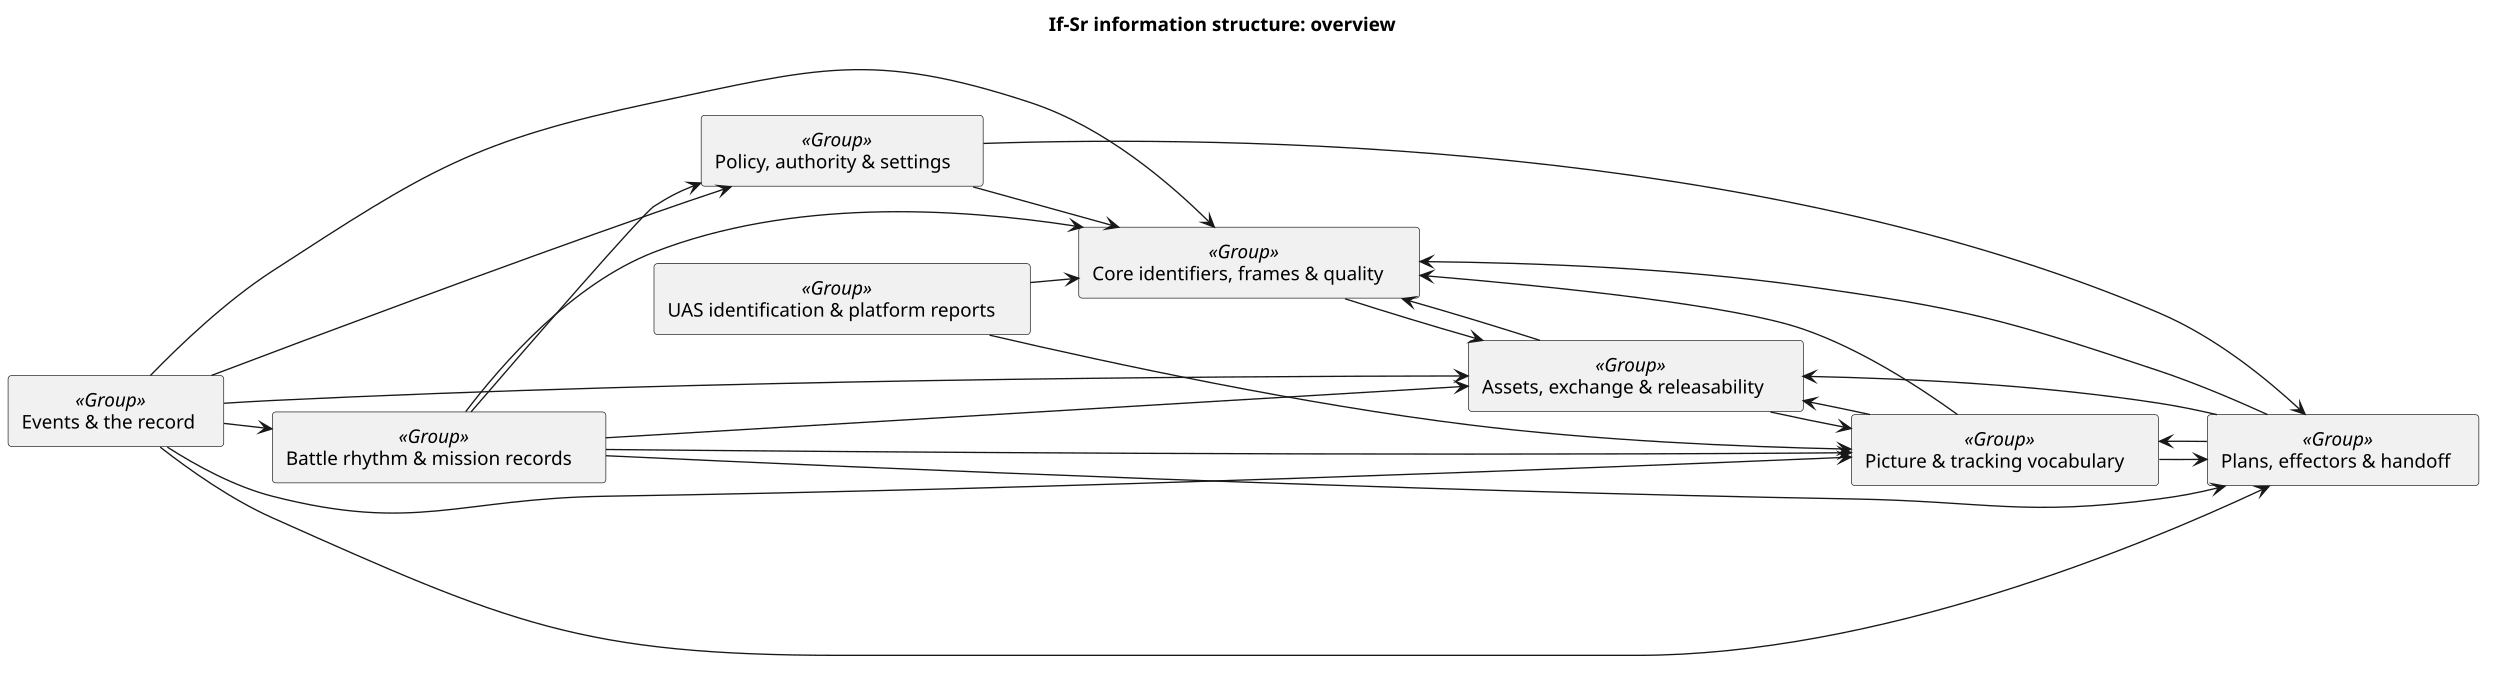
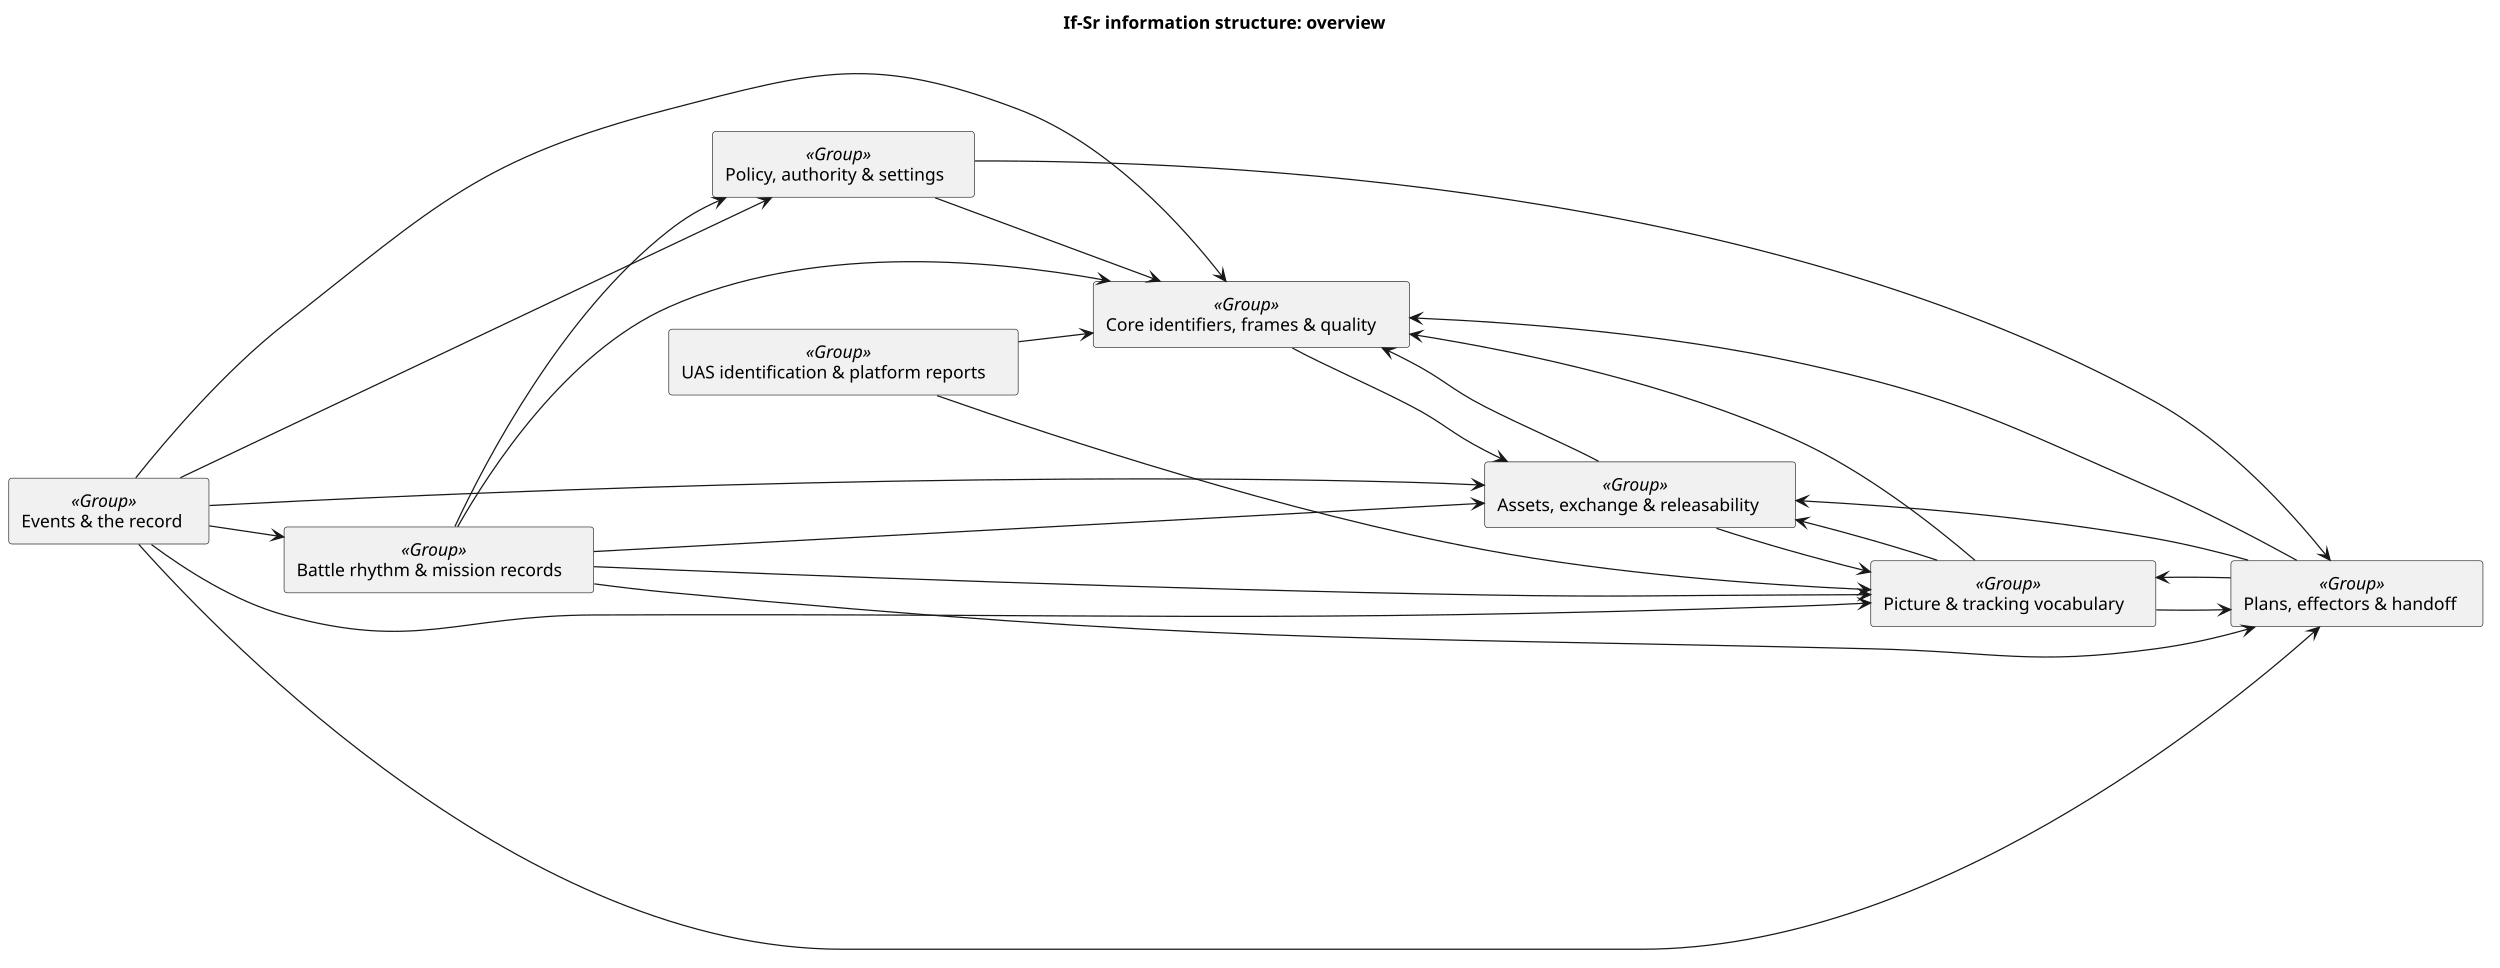
- <svg xmlns="http://www.w3.org/2000/svg" xmlns:xlink="http://www.w3.org/1999/xlink" version="1.1" data-diagram-type="DESCRIPTION" style="width:1854px;height:502px;background:#FFFFFF;" width="1854px" height="502px" viewBox="0 0 1854 502" zoomAndPan="magnify" preserveAspectRatio="none" contentStyleType="text/css">
+ <svg xmlns="http://www.w3.org/2000/svg" xmlns:xlink="http://www.w3.org/1999/xlink" version="1.1" data-diagram-type="DESCRIPTION" style="width:1997px;height:773px;background:#FFFFFF;" width="1997px" height="773px" viewBox="0 0 1997 773" zoomAndPan="magnify" preserveAspectRatio="none" contentStyleType="text/css">
  <defs />
  <g font-family="sans-serif" lengthAdjust="spacing">
    <g class="title" data-source-line="1">
-       <text x="777.72" y="22.995" fill="#000" font-size="14" textLength="291.56" font-weight="700">If-Sr information structure: overview</text>
+       <text x="849.408" y="22.995" fill="#000" font-size="14" textLength="291.56" font-weight="700">If-Sr information structure: overview</text>
    </g>
-     <g class="entity" data-qualified-name="core_identifiers_frames_quality" id="ent0001" data-source-line="5">
+     <g class="entity" data-qualified-name="core_identifiers_frames_quality" id="ent0001" data-source-line="4">
      <a target="_top" href="If-Sr-core-identifiers-frames-quality.svg" xlink:href="If-Sr-core-identifiers-frames-quality.svg" xlink:type="simple" xlink:actuate="onRequest" xlink:show="new" title="If-Sr-core-identifiers-frames-quality.svg" xlink:title="If-Sr-core-identifiers-frames-quality.svg">
-         <rect x="800" y="168.51" width="252.702" height="52.594" fill="#F1F1F1" style="stroke:#181818;stroke-width:0.5;" rx="2.5" ry="2.5" />
-         <text x="896.246" y="191.505" fill="#000" font-size="14" textLength="60.211" font-style="italic">«Group»</text>
-         <text x="810" y="207.802" fill="#000" font-size="14" textLength="232.702">Core identifiers, frames &amp; quality</text>
+         <rect x="873.3" y="224.947" width="252.702" height="52.594" fill="#F1F1F1" style="stroke:#181818;stroke-width:0.5;" rx="2.5" ry="2.5" />
+         <text x="969.546" y="247.942" fill="#000" font-size="14" textLength="60.211" font-style="italic">«Group»</text>
+         <text x="883.3" y="264.239" fill="#000" font-size="14" textLength="232.702">Core identifiers, frames &amp; quality</text>
      </a>
    </g>
-     <g class="entity" data-qualified-name="picture_tracking_vocabulary" id="ent0002" data-source-line="6">
+     <g class="entity" data-qualified-name="picture_tracking_vocabulary" id="ent0002" data-source-line="5">
      <a target="_top" href="If-Sr-picture-tracking-vocabulary.svg" xlink:href="If-Sr-picture-tracking-vocabulary.svg" xlink:type="simple" xlink:actuate="onRequest" xlink:show="new" title="If-Sr-picture-tracking-vocabulary.svg" xlink:title="If-Sr-picture-tracking-vocabulary.svg">
-         <rect x="1373" y="307.51" width="227.703" height="52.594" fill="#F1F1F1" style="stroke:#181818;stroke-width:0.5;" rx="2.5" ry="2.5" />
-         <text x="1456.746" y="330.505" fill="#000" font-size="14" textLength="60.211" font-style="italic">«Group»</text>
-         <text x="1383" y="346.802" fill="#000" font-size="14" textLength="207.703">Picture &amp; tracking vocabulary</text>
+         <rect x="1494.36" y="447.947" width="227.703" height="52.594" fill="#F1F1F1" style="stroke:#181818;stroke-width:0.5;" rx="2.5" ry="2.5" />
+         <text x="1578.106" y="470.942" fill="#000" font-size="14" textLength="60.211" font-style="italic">«Group»</text>
+         <text x="1504.36" y="487.239" fill="#000" font-size="14" textLength="207.703">Picture &amp; tracking vocabulary</text>
      </a>
    </g>
-     <g class="entity" data-qualified-name="events_the_record" id="ent0003" data-source-line="7">
+     <g class="entity" data-qualified-name="events_the_record" id="ent0003" data-source-line="6">
      <a target="_top" href="If-Sr-events-the-record.svg" xlink:href="If-Sr-events-the-record.svg" xlink:type="simple" xlink:actuate="onRequest" xlink:show="new" title="If-Sr-events-the-record.svg" xlink:title="If-Sr-events-the-record.svg">
-         <rect x="6" y="278.51" width="159.918" height="52.594" fill="#F1F1F1" style="stroke:#181818;stroke-width:0.5;" rx="2.5" ry="2.5" />
-         <text x="55.854" y="301.505" fill="#000" font-size="14" textLength="60.211" font-style="italic">«Group»</text>
-         <text x="16" y="317.802" fill="#000" font-size="14" textLength="139.918">Events &amp; the record</text>
+         <rect x="7" y="381.947" width="159.918" height="52.594" fill="#F1F1F1" style="stroke:#181818;stroke-width:0.5;" rx="2.5" ry="2.5" />
+         <text x="56.854" y="404.942" fill="#000" font-size="14" textLength="60.211" font-style="italic">«Group»</text>
+         <text x="17" y="421.239" fill="#000" font-size="14" textLength="139.918">Events &amp; the record</text>
      </a>
    </g>
-     <g class="entity" data-qualified-name="plans_effectors_handoff" id="ent0004" data-source-line="8">
+     <g class="entity" data-qualified-name="plans_effectors_handoff" id="ent0004" data-source-line="7">
      <a target="_top" href="If-Sr-plans-effectors-handoff.svg" xlink:href="If-Sr-plans-effectors-handoff.svg" xlink:type="simple" xlink:actuate="onRequest" xlink:show="new" title="If-Sr-plans-effectors-handoff.svg" xlink:title="If-Sr-plans-effectors-handoff.svg">
-         <rect x="1637" y="307.51" width="201.316" height="52.594" fill="#F1F1F1" style="stroke:#181818;stroke-width:0.5;" rx="2.5" ry="2.5" />
-         <text x="1707.553" y="330.505" fill="#000" font-size="14" textLength="60.211" font-style="italic">«Group»</text>
-         <text x="1647" y="346.802" fill="#000" font-size="14" textLength="181.316">Plans, effectors &amp; handoff</text>
+         <rect x="1782.06" y="447.947" width="201.316" height="52.594" fill="#F1F1F1" style="stroke:#181818;stroke-width:0.5;" rx="2.5" ry="2.5" />
+         <text x="1852.613" y="470.942" fill="#000" font-size="14" textLength="60.211" font-style="italic">«Group»</text>
+         <text x="1792.06" y="487.239" fill="#000" font-size="14" textLength="181.316">Plans, effectors &amp; handoff</text>
      </a>
    </g>
-     <g class="entity" data-qualified-name="policy_authority_settings" id="ent0005" data-source-line="9">
+     <g class="entity" data-qualified-name="policy_authority_settings" id="ent0005" data-source-line="8">
      <a target="_top" href="If-Sr-policy-authority-settings.svg" xlink:href="If-Sr-policy-authority-settings.svg" xlink:type="simple" xlink:actuate="onRequest" xlink:show="new" title="If-Sr-policy-authority-settings.svg" xlink:title="If-Sr-policy-authority-settings.svg">
-         <rect x="520" y="85.51" width="209.116" height="52.594" fill="#F1F1F1" style="stroke:#181818;stroke-width:0.5;" rx="2.5" ry="2.5" />
-         <text x="594.453" y="108.505" fill="#000" font-size="14" textLength="60.211" font-style="italic">«Group»</text>
-         <text x="530" y="124.802" fill="#000" font-size="14" textLength="189.116">Policy, authority &amp; settings</text>
+         <rect x="569.21" y="104.947" width="209.116" height="52.594" fill="#F1F1F1" style="stroke:#181818;stroke-width:0.5;" rx="2.5" ry="2.5" />
+         <text x="643.663" y="127.942" fill="#000" font-size="14" textLength="60.211" font-style="italic">«Group»</text>
+         <text x="579.21" y="144.239" fill="#000" font-size="14" textLength="189.116">Policy, authority &amp; settings</text>
      </a>
    </g>
-     <g class="entity" data-qualified-name="assets_exchange_releasability" id="ent0006" data-source-line="10">
+     <g class="entity" data-qualified-name="assets_exchange_releasability" id="ent0006" data-source-line="9">
      <a target="_top" href="If-Sr-assets-exchange-releasability.svg" xlink:href="If-Sr-assets-exchange-releasability.svg" xlink:type="simple" xlink:actuate="onRequest" xlink:show="new" title="If-Sr-assets-exchange-releasability.svg" xlink:title="If-Sr-assets-exchange-releasability.svg">
-         <rect x="1089" y="252.51" width="248.354" height="52.594" fill="#F1F1F1" style="stroke:#181818;stroke-width:0.5;" rx="2.5" ry="2.5" />
-         <text x="1183.072" y="275.505" fill="#000" font-size="14" textLength="60.211" font-style="italic">«Group»</text>
-         <text x="1099" y="291.802" fill="#000" font-size="14" textLength="228.354">Assets, exchange &amp; releasability</text>
+         <rect x="1186" y="368.947" width="248.354" height="52.594" fill="#F1F1F1" style="stroke:#181818;stroke-width:0.5;" rx="2.5" ry="2.5" />
+         <text x="1280.072" y="391.942" fill="#000" font-size="14" textLength="60.211" font-style="italic">«Group»</text>
+         <text x="1196" y="408.239" fill="#000" font-size="14" textLength="228.354">Assets, exchange &amp; releasability</text>
      </a>
    </g>
-     <g class="entity" data-qualified-name="battle_rhythm_mission_records" id="ent0007" data-source-line="11">
+     <g class="entity" data-qualified-name="battle_rhythm_mission_records" id="ent0007" data-source-line="10">
      <a target="_top" href="If-Sr-battle-rhythm-mission-records.svg" xlink:href="If-Sr-battle-rhythm-mission-records.svg" xlink:type="simple" xlink:actuate="onRequest" xlink:show="new" title="If-Sr-battle-rhythm-mission-records.svg" xlink:title="If-Sr-battle-rhythm-mission-records.svg">
-         <rect x="202" y="305.51" width="247.309" height="52.594" fill="#F1F1F1" style="stroke:#181818;stroke-width:0.5;" rx="2.5" ry="2.5" />
-         <text x="295.549" y="328.505" fill="#000" font-size="14" textLength="60.211" font-style="italic">«Group»</text>
-         <text x="212" y="344.802" fill="#000" font-size="14" textLength="227.309">Battle rhythm &amp; mission records</text>
+         <rect x="226.92" y="420.947" width="247.309" height="52.594" fill="#F1F1F1" style="stroke:#181818;stroke-width:0.5;" rx="2.5" ry="2.5" />
+         <text x="320.469" y="443.942" fill="#000" font-size="14" textLength="60.211" font-style="italic">«Group»</text>
+         <text x="236.92" y="460.239" fill="#000" font-size="14" textLength="227.309">Battle rhythm &amp; mission records</text>
      </a>
    </g>
-     <g class="entity" data-qualified-name="uas_identification_platform_reports" id="ent0008" data-source-line="12">
+     <g class="entity" data-qualified-name="uas_identification_platform_reports" id="ent0008" data-source-line="11">
      <a target="_top" href="If-Sr-uas-identification-platform-reports.svg" xlink:href="If-Sr-uas-identification-platform-reports.svg" xlink:type="simple" xlink:actuate="onRequest" xlink:show="new" title="If-Sr-uas-identification-platform-reports.svg" xlink:title="If-Sr-uas-identification-platform-reports.svg">
-         <rect x="485" y="195.51" width="279.075" height="52.594" fill="#F1F1F1" style="stroke:#181818;stroke-width:0.5;" rx="2.5" ry="2.5" />
-         <text x="594.432" y="218.505" fill="#000" font-size="14" textLength="60.211" font-style="italic">«Group»</text>
-         <text x="495" y="234.802" fill="#000" font-size="14" textLength="259.075">UAS identification &amp; platform reports</text>
+         <rect x="534.23" y="262.947" width="279.075" height="52.594" fill="#F1F1F1" style="stroke:#181818;stroke-width:0.5;" rx="2.5" ry="2.5" />
+         <text x="643.662" y="285.942" fill="#000" font-size="14" textLength="60.211" font-style="italic">«Group»</text>
+         <text x="544.23" y="302.239" fill="#000" font-size="14" textLength="259.075">UAS identification &amp; platform reports</text>
      </a>
    </g>
-     <g class="link" data-entity-1="ent0005" data-entity-2="ent0001" id="lnk9" data-link-type="dependency">
-       <polygon points="829.627,168.485,822.02,162.23,824.808,167.152,819.886,169.941,829.627,168.485" fill="#181818" style="stroke:#181818;stroke-width:1;stroke-linejoin:miter;stroke-miterlimit:10;" />
-       <path d="M721.66,138.615 C756.194,148.169 790.299,157.605 824.808,167.152" style="stroke:#181818;stroke-width:1;" fill="none" />
+     <g class="link" data-entity-1="ent0005" data-entity-2="ent0001" id="lnk9" data-source-line="12" data-link-type="dependency">
+       <path d="M747.05,158.027 C800.56,177.857 868.441,203.01 921.901,222.81" style="stroke:#181818;stroke-width:1;" fill="none" id="policy_authority_settings-to-core_identifiers_frames_quality" />
+       <polygon points="926.59,224.547,919.54,217.67,921.901,222.81,916.761,225.172,926.59,224.547" fill="#181818" style="stroke:#181818;stroke-width:1;stroke-linejoin:miter;stroke-miterlimit:10;" />
    </g>
-     <g class="link" data-entity-1="ent0003" data-entity-2="ent0002" id="lnk10" data-link-type="dependency">
-       <polygon points="1372.862,338.981,1363.701,335.366,1367.867,339.193,1364.04,343.359,1372.862,338.981" fill="#181818" style="stroke:#181818;stroke-width:1;stroke-linejoin:miter;stroke-miterlimit:10;" />
-       <path d="M124.094,331.582 C145.695,345.403 174.102,360.869 202,368.01 C308.349,395.232 339.236,369.74 449,368.01 C785.129,362.712 1177.294,347.282 1367.867,339.193" style="stroke:#181818;stroke-width:1;" fill="none" />
+     <g class="link" data-entity-1="ent0003" data-entity-2="ent0002" id="lnk10" data-source-line="13" data-link-type="dependency">
+       <path d="M120.97,435.007 C147.73,454.877 187.37,480.337 226.92,491.247 C332.87,520.477 364.31,491.647 474.23,491.247 C900.96,489.687 1007.85,498.127 1434.36,484.247 C1453.74,483.617 1469.327,482.932 1489.287,481.872" style="stroke:#181818;stroke-width:1;" fill="none" id="events_the_record-to-picture_tracking_vocabulary" />
+       <polygon points="1494.28,481.607,1485.081,478.09,1489.287,481.872,1485.505,486.079,1494.28,481.607" fill="#181818" style="stroke:#181818;stroke-width:1;stroke-linejoin:miter;stroke-miterlimit:10;" />
    </g>
-     <g class="link" data-entity-1="ent0003" data-entity-2="ent0001" id="lnk11" data-link-type="dependency">
-       <polygon points="900.548,168.446,896.976,159.268,896.999,164.925,891.342,164.947,900.548,168.446" fill="#181818" style="stroke:#181818;stroke-width:1;stroke-linejoin:miter;stroke-miterlimit:10;" />
-       <path d="M111.523,278.491 C133.57,255.77 167.676,223.282 202,201.01 C317.347,126.167 350.462,104.4 485,76.01 C606.328,50.408 646.198,37.297 764,76.01 C819.255,94.169 867.597,135.755 896.999,164.925" style="stroke:#181818;stroke-width:1;" fill="none" />
+     <g class="link" data-entity-1="ent0003" data-entity-2="ent0001" id="lnk11" data-source-line="14" data-link-type="dependency">
+       <path d="M108.45,381.667 C133.85,349.887 179.61,296.367 226.92,259.247 C350.06,162.637 382.77,126.747 534.23,87.247 C654.25,55.947 697.31,43.297 813.3,87.247 C886.23,114.877 945.848,181.822 976.158,220.742" style="stroke:#181818;stroke-width:1;" fill="none" id="events_the_record-to-core_identifiers_frames_quality" />
+       <polygon points="979.23,224.687,976.856,215.128,976.158,220.742,970.544,220.044,979.23,224.687" fill="#181818" style="stroke:#181818;stroke-width:1;stroke-linejoin:miter;stroke-miterlimit:10;" />
    </g>
-     <g class="link" data-entity-1="ent0003" data-entity-2="ent0007" id="lnk12" data-link-type="dependency">
-       <polygon points="201.666,318.046,193.175,313.055,196.698,317.481,192.271,321.004,201.666,318.046" fill="#181818" style="stroke:#181818;stroke-width:1;stroke-linejoin:miter;stroke-miterlimit:10;" />
-       <path d="M166.084,314.001 C177.554,315.305 184.614,316.107 196.698,317.481" style="stroke:#181818;stroke-width:1;" fill="none" />
+     <g class="link" data-entity-1="ent0003" data-entity-2="ent0007" id="lnk12" data-source-line="15" data-link-type="dependency">
+       <path d="M167.16,420.057 C185.96,422.857 201.505,425.169 221.745,428.189" style="stroke:#181818;stroke-width:1;" fill="none" id="events_the_record-to-battle_rhythm_mission_records" />
+       <polygon points="226.69,428.927,218.379,423.642,221.745,428.189,217.198,431.555,226.69,428.927" fill="#181818" style="stroke:#181818;stroke-width:1;stroke-linejoin:miter;stroke-miterlimit:10;" />
    </g>
-     <g class="link" data-entity-1="ent0003" data-entity-2="ent0004" id="lnk13" data-link-type="dependency">
-       <polygon points="1682.71,360.661,1672.863,360.855,1678.182,362.781,1676.256,368.1,1682.71,360.661" fill="#181818" style="stroke:#181818;stroke-width:1;stroke-linejoin:miter;stroke-miterlimit:10;" />
-       <path d="M118.801,331.586 C140.891,348.815 171.695,370.489 202,384.01 C378.015,462.545 430.76,486.01 623.5,486.01 C623.5,486.01 623.5,486.01 1214,486.01 C1391.372,486.01 1585.086,406.374 1678.182,362.781" style="stroke:#181818;stroke-width:1;" fill="none" />
+     <g class="link" data-entity-1="ent0003" data-entity-2="ent0004" id="lnk13" data-source-line="16" data-link-type="dependency">
+       <path d="M110.84,434.837 C183.81,516.517 421.03,758.247 672.76,758.247 C672.76,758.247 672.76,758.247 1311.18,758.247 C1540.77,758.247 1769.268,574.984 1849.028,504.284" style="stroke:#181818;stroke-width:1;" fill="none" id="events_the_record-to-plans_effectors_handoff" />
+       <polygon points="1852.77,500.967,1843.382,503.943,1849.028,504.284,1848.688,509.93,1852.77,500.967" fill="#181818" style="stroke:#181818;stroke-width:1;stroke-linejoin:miter;stroke-miterlimit:10;" />
    </g>
-     <g class="link" data-entity-1="ent0003" data-entity-2="ent0006" id="lnk14" data-link-type="dependency">
-       <polygon points="1088.705,278.804,1079.701,274.815,1083.705,278.81,1079.71,282.815,1088.705,278.804" fill="#181818" style="stroke:#181818;stroke-width:1;stroke-linejoin:miter;stroke-miterlimit:10;" />
-       <path d="M166.158,299.058 C178.162,298.284 190.406,297.568 202,297.01 C521.47,281.631 893.35,279.035 1083.705,278.81" style="stroke:#181818;stroke-width:1;" fill="none" />
+     <g class="link" data-entity-1="ent0003" data-entity-2="ent0006" id="lnk14" data-source-line="17" data-link-type="dependency">
+       <path d="M167.41,403.807 C341.22,394.697 768.32,375.487 1126,385.247 C1145.27,385.777 1160.656,386.364 1180.566,387.334" style="stroke:#181818;stroke-width:1;" fill="none" id="events_the_record-to-assets_exchange_releasability" />
+       <polygon points="1185.56,387.577,1176.765,383.144,1180.566,387.334,1176.376,391.134,1185.56,387.577" fill="#181818" style="stroke:#181818;stroke-width:1;stroke-linejoin:miter;stroke-miterlimit:10;" />
    </g>
-     <g class="link" data-entity-1="ent0003" data-entity-2="ent0005" id="lnk15" data-link-type="dependency">
-       <polygon points="542.055,138.561,532.252,137.613,537.312,140.142,534.782,145.202,542.055,138.561" fill="#181818" style="stroke:#181818;stroke-width:1;stroke-linejoin:miter;stroke-miterlimit:10;" />
-       <path d="M156.844,278.416 C236.12,248.417 369.439,198.53 485,158.01 C503.41,151.555 518.532,146.403 537.312,140.142" style="stroke:#181818;stroke-width:1;" fill="none" />
+     <g class="link" data-entity-1="ent0003" data-entity-2="ent0005" id="lnk15" data-source-line="18" data-link-type="dependency">
+       <path d="M144.07,381.577 C169.38,369.547 199.65,355.177 226.92,342.247 C366.78,275.937 526.88,200.214 611.58,160.174" style="stroke:#181818;stroke-width:1;" fill="none" id="events_the_record-to-policy_authority_settings" />
+       <polygon points="616.1,158.037,606.254,158.267,611.58,160.174,609.673,165.5,616.1,158.037" fill="#181818" style="stroke:#181818;stroke-width:1;stroke-linejoin:miter;stroke-miterlimit:10;" />
    </g>
-     <g class="link" data-entity-1="ent0006" data-entity-2="ent0001" id="lnk16" data-link-type="dependency">
-       <polygon points="1039.942,221.593,1047.494,227.915,1044.749,222.968,1049.695,220.223,1039.942,221.593" fill="#181818" style="stroke:#181818;stroke-width:1;stroke-linejoin:miter;stroke-miterlimit:10;" />
-       <path d="M1142.119,252.473 C1111.349,242.601 1079.229,232.836 1044.749,222.968" style="stroke:#181818;stroke-width:1;" fill="none" />
+     <g class="link" data-entity-1="ent0006" data-entity-2="ent0001" id="lnk16" data-source-line="19" data-link-type="dependency">
+       <path d="M1277,368.497 C1251.82,355.197 1216.15,340.187 1186,324.747 C1158.33,310.567 1153.63,303.027 1126,288.747 C1118.93,285.097 1116.08,283.595 1108.62,280.065" style="stroke:#181818;stroke-width:1;" fill="none" id="assets_exchange_releasability-to-core_identifiers_frames_quality" />
+       <polygon points="1104.1,277.927,1110.524,285.392,1108.62,280.065,1113.946,278.161,1104.1,277.927" fill="#181818" style="stroke:#181818;stroke-width:1;stroke-linejoin:miter;stroke-miterlimit:10;" />
    </g>
-     <g class="link" data-entity-1="ent0006" data-entity-2="ent0002" id="lnk17" data-link-type="dependency">
-       <polygon points="1372.814,317.788,1364.744,312.142,1367.906,316.833,1363.215,319.995,1372.814,317.788" fill="#181818" style="stroke:#181818;stroke-width:1;stroke-linejoin:miter;stroke-miterlimit:10;" />
-       <path d="M1312.968,305.545 C1332.411,309.721 1348.039,312.965 1367.906,316.833" style="stroke:#181818;stroke-width:1;" fill="none" />
+     <g class="link" data-entity-1="ent0001" data-entity-2="ent0006" id="lnk26" data-source-line="29" data-link-type="dependency">
+       <path d="M1032.33,277.997 C1057.99,291.847 1094.86,307.657 1126,323.747 C1153.63,338.027 1158.33,345.567 1186,359.747 C1191.81,362.717 1193.289,363.542 1199.389,366.422" style="stroke:#181818;stroke-width:1;" fill="none" id="core_identifiers_frames_quality-to-assets_exchange_releasability" />
+       <polygon points="1203.91,368.557,1197.479,361.097,1199.389,366.422,1194.064,368.332,1203.91,368.557" fill="#181818" style="stroke:#181818;stroke-width:1;stroke-linejoin:miter;stroke-miterlimit:10;" />
    </g>
-     <g class="link" data-entity-1="ent0004" data-entity-2="ent0001" id="lnk18" data-link-type="dependency">
-       <polygon points="1053.062,193.98,1062.019,198.076,1058.062,194.033,1062.104,190.076,1053.062,193.98" fill="#181818" style="stroke:#181818;stroke-width:1;stroke-linejoin:miter;stroke-miterlimit:10;" />
-       <path d="M1681.657,307.503 C1657.336,296.437 1628.134,284.076 1601,275.01 C1486.589,236.783 1456.483,228.589 1337,212.01 C1242.381,198.882 1139.384,194.901 1058.062,194.033" style="stroke:#181818;stroke-width:1;" fill="none" />
+     <g class="link" data-entity-1="ent0006" data-entity-2="ent0002" id="lnk17" data-source-line="20" data-link-type="dependency">
+       <path d="M1371.09,422.027 C1406.4,433.587 1447.367,445.285 1489.247,455.655" style="stroke:#181818;stroke-width:1;" fill="none" id="assets_exchange_releasability-to-picture_tracking_vocabulary" />
+       <polygon points="1494.1,456.857,1486.325,450.811,1489.247,455.655,1484.402,458.576,1494.1,456.857" fill="#181818" style="stroke:#181818;stroke-width:1;stroke-linejoin:miter;stroke-miterlimit:10;" />
    </g>
-     <g class="link" data-entity-1="ent0004" data-entity-2="ent0002" id="lnk19" data-link-type="dependency">
-       <polygon points="1601.342,327.283,1610.359,331.245,1606.342,327.262,1610.325,323.245,1601.342,327.283" fill="#181818" style="stroke:#181818;stroke-width:1;stroke-linejoin:miter;stroke-miterlimit:10;" />
-       <path d="M1636.639,327.377 C1625.027,327.265 1618.119,327.212 1606.342,327.262" style="stroke:#181818;stroke-width:1;" fill="none" />
+     <g class="link" data-entity-1="ent0002" data-entity-2="ent0006" id="lnk22" data-source-line="25" data-link-type="dependency">
+       <path d="M1547.44,447.517 C1514.98,436.877 1478.457,426.335 1439.427,416.445" style="stroke:#181818;stroke-width:1;" fill="none" id="picture_tracking_vocabulary-to-assets_exchange_releasability" />
+       <polygon points="1434.58,415.217,1442.322,421.305,1439.427,416.445,1444.287,413.55,1434.58,415.217" fill="#181818" style="stroke:#181818;stroke-width:1;stroke-linejoin:miter;stroke-miterlimit:10;" />
    </g>
-     <g class="link" data-entity-1="ent0004" data-entity-2="ent0006" id="lnk20" data-link-type="dependency">
-       <polygon points="1337.083,279.074,1345.998,283.261,1342.082,279.178,1346.165,275.262,1337.083,279.074" fill="#181818" style="stroke:#181818;stroke-width:1;stroke-linejoin:miter;stroke-miterlimit:10;" />
-       <path d="M1644.079,307.506 C1629.753,304.163 1615.049,301.165 1601,299.01 C1513.387,285.571 1418.451,280.772 1342.082,279.178" style="stroke:#181818;stroke-width:1;" fill="none" />
+     <g class="link" data-entity-1="ent0004" data-entity-2="ent0001" id="lnk18" data-source-line="21" data-link-type="dependency">
+       <path d="M1834.7,447.607 C1803.34,430.387 1760.88,408.127 1722.06,391.247 C1597.64,337.157 1566.93,318.067 1434.36,289.247 C1332.06,267.007 1218.505,257.927 1131.225,254.077" style="stroke:#181818;stroke-width:1;" fill="none" id="plans_effectors_handoff-to-core_identifiers_frames_quality" />
+       <polygon points="1126.23,253.857,1135.045,258.25,1131.225,254.077,1135.398,250.257,1126.23,253.857" fill="#181818" style="stroke:#181818;stroke-width:1;stroke-linejoin:miter;stroke-miterlimit:10;" />
    </g>
-     <g class="link" data-entity-1="ent0007" data-entity-2="ent0002" id="lnk21" data-link-type="dependency">
-       <polygon points="1372.919,335.687,1363.875,331.786,1367.919,335.742,1363.963,339.785,1372.919,335.687" fill="#181818" style="stroke:#181818;stroke-width:1;stroke-linejoin:miter;stroke-miterlimit:10;" />
-       <path d="M449.386,333.342 C639.607,335.211 1016.838,338.159 1337,336.01 C1348.641,335.932 1355.794,335.874 1367.919,335.742" style="stroke:#181818;stroke-width:1;" fill="none" />
+     <g class="link" data-entity-1="ent0004" data-entity-2="ent0002" id="lnk19" data-source-line="22" data-link-type="dependency">
+       <path d="M1781.91,461.547 C1762.56,461.087 1747.149,460.923 1727.409,461.213" style="stroke:#181818;stroke-width:1;" fill="none" id="plans_effectors_handoff-to-picture_tracking_vocabulary" />
+       <polygon points="1722.41,461.287,1731.468,465.154,1727.409,461.213,1731.35,457.155,1722.41,461.287" fill="#181818" style="stroke:#181818;stroke-width:1;stroke-linejoin:miter;stroke-miterlimit:10;" />
    </g>
-     <g class="link" data-entity-1="ent0002" data-entity-2="ent0006" id="lnk22" data-link-type="dependency">
-       <polygon points="1337.267,297.212,1345.318,302.884,1342.171,298.183,1346.872,295.037,1337.267,297.212" fill="#181818" style="stroke:#181818;stroke-width:1;stroke-linejoin:miter;stroke-miterlimit:10;" />
-       <path d="M1386.792,307.424 C1370.694,303.968 1358.758,301.468 1342.171,298.183" style="stroke:#181818;stroke-width:1;" fill="none" />
+     <g class="link" data-entity-1="ent0002" data-entity-2="ent0004" id="lnk24" data-source-line="27" data-link-type="dependency">
+       <path d="M1722.41,487.207 C1742.15,487.497 1757.561,487.526 1776.911,487.066" style="stroke:#181818;stroke-width:1;" fill="none" id="picture_tracking_vocabulary-to-plans_effectors_handoff" />
+       <polygon points="1781.91,486.947,1772.817,483.162,1776.911,487.066,1773.008,491.16,1781.91,486.947" fill="#181818" style="stroke:#181818;stroke-width:1;stroke-linejoin:miter;stroke-miterlimit:10;" />
    </g>
-     <g class="link" data-entity-1="ent0002" data-entity-2="ent0001" id="lnk23" data-link-type="dependency">
-       <polygon points="1053.11,204.21,1061.744,208.949,1058.093,204.629,1062.414,200.977,1053.11,204.21" fill="#181818" style="stroke:#181818;stroke-width:1;stroke-linejoin:miter;stroke-miterlimit:10;" />
-       <path d="M1451.694,307.449 C1422.779,286.552 1379.438,258.605 1337,244.01 C1286.091,226.503 1158.678,213.074 1058.093,204.629" style="stroke:#181818;stroke-width:1;" fill="none" />
+     <g class="link" data-entity-1="ent0004" data-entity-2="ent0006" id="lnk20" data-source-line="23" data-link-type="dependency">
+       <path d="M1795.8,447.447 C1772.1,440.917 1746.26,434.577 1722.06,430.247 C1626.39,413.137 1521.642,404.611 1439.652,400.111" style="stroke:#181818;stroke-width:1;" fill="none" id="plans_effectors_handoff-to-assets_exchange_releasability" />
+       <polygon points="1434.66,399.837,1443.427,404.324,1439.652,400.111,1443.866,396.336,1434.66,399.837" fill="#181818" style="stroke:#181818;stroke-width:1;stroke-linejoin:miter;stroke-miterlimit:10;" />
    </g>
-     <g class="link" data-entity-1="ent0002" data-entity-2="ent0004" id="lnk24" data-link-type="dependency">
-       <polygon points="1636.639,340.643,1627.601,336.731,1631.64,340.692,1627.679,344.731,1636.639,340.643" fill="#181818" style="stroke:#181818;stroke-width:1;stroke-linejoin:miter;stroke-miterlimit:10;" />
-       <path d="M1601.342,340.737 C1613.119,340.787 1620.027,340.805 1631.64,340.692" style="stroke:#181818;stroke-width:1;" fill="none" />
+     <g class="link" data-entity-1="ent0007" data-entity-2="ent0002" id="lnk21" data-source-line="24" data-link-type="dependency">
+       <path d="M474.54,452.667 C637.27,459.537 933.1,471.007 1186,475.247 C1296.37,477.097 1323.98,475.567 1434.36,475.247 C1453.71,475.187 1469.29,475.122 1489.24,475.022" style="stroke:#181818;stroke-width:1;" fill="none" id="battle_rhythm_mission_records-to-picture_tracking_vocabulary" />
+       <polygon points="1494.24,474.997,1485.22,471.042,1489.24,475.022,1485.26,479.042,1494.24,474.997" fill="#181818" style="stroke:#181818;stroke-width:1;stroke-linejoin:miter;stroke-miterlimit:10;" />
    </g>
-     <g class="link" data-entity-1="ent0005" data-entity-2="ent0004" id="lnk25" data-link-type="dependency">
-       <polygon points="1709.47,307.273,1705.577,298.226,1705.798,303.879,1700.146,304.101,1709.47,307.273" fill="#181818" style="stroke:#181818;stroke-width:1;stroke-linejoin:miter;stroke-miterlimit:10;" />
-       <path d="M729.299,106.378 C913.002,100.33 1303.991,105.257 1601,232.01 C1642.976,249.924 1680.124,280.144 1705.798,303.879" style="stroke:#181818;stroke-width:1;" fill="none" />
+     <g class="link" data-entity-1="ent0002" data-entity-2="ent0001" id="lnk23" data-source-line="26" data-link-type="dependency">
+       <path d="M1577.63,447.607 C1544.89,419.527 1489.45,376.017 1434.36,351.247 C1335.69,306.887 1220.167,281.927 1131.267,267.697" style="stroke:#181818;stroke-width:1;" fill="none" id="picture_tracking_vocabulary-to-core_identifiers_frames_quality" />
+       <polygon points="1126.33,266.907,1134.585,272.279,1131.267,267.697,1135.849,264.38,1126.33,266.907" fill="#181818" style="stroke:#181818;stroke-width:1;stroke-linejoin:miter;stroke-miterlimit:10;" />
    </g>
-     <g class="link" data-entity-1="ent0001" data-entity-2="ent0006" id="lnk26" data-link-type="dependency">
-       <polygon points="1099.602,252.44,1092.05,246.119,1094.795,251.065,1089.849,253.81,1099.602,252.44" fill="#181818" style="stroke:#181818;stroke-width:1;stroke-linejoin:miter;stroke-miterlimit:10;" />
-       <path d="M997.461,221.573 C1028.227,231.443 1060.332,241.203 1094.795,251.065" style="stroke:#181818;stroke-width:1;" fill="none" />
+     <g class="link" data-entity-1="ent0005" data-entity-2="ent0004" id="lnk25" data-source-line="28" data-link-type="dependency">
+       <path d="M778.74,128.587 C975.69,127.987 1411.25,148.237 1722.06,321.247 C1780.6,353.827 1830.37,409.195 1858.14,443.615" style="stroke:#181818;stroke-width:1;" fill="none" id="policy_authority_settings-to-plans_effectors_handoff" />
+       <polygon points="1861.28,447.507,1858.742,437.991,1858.14,443.615,1852.516,443.014,1861.28,447.507" fill="#181818" style="stroke:#181818;stroke-width:1;stroke-linejoin:miter;stroke-miterlimit:10;" />
    </g>
-     <g class="link" data-entity-1="ent0007" data-entity-2="ent0006" id="lnk27" data-link-type="dependency">
-       <polygon points="1088.711,286.39,1079.488,282.934,1083.72,286.688,1079.966,290.92,1088.711,286.39" fill="#181818" style="stroke:#181818;stroke-width:1;stroke-linejoin:miter;stroke-miterlimit:10;" />
-       <path d="M449.16,324.669 C617.844,314.572 914.705,296.804 1083.72,286.688" style="stroke:#181818;stroke-width:1;" fill="none" />
+     <g class="link" data-entity-1="ent0007" data-entity-2="ent0006" id="lnk27" data-source-line="30" data-link-type="dependency">
+       <path d="M474.31,440.577 C657.77,430.617 996.547,412.228 1180.527,402.228" style="stroke:#181818;stroke-width:1;" fill="none" id="battle_rhythm_mission_records-to-assets_exchange_releasability" />
+       <polygon points="1185.52,401.957,1176.316,398.451,1180.527,402.228,1176.75,406.439,1185.52,401.957" fill="#181818" style="stroke:#181818;stroke-width:1;stroke-linejoin:miter;stroke-miterlimit:10;" />
    </g>
-     <g class="link" data-entity-1="ent0007" data-entity-2="ent0001" id="lnk28" data-link-type="dependency">
-       <polygon points="802.907,168.489,794.62,163.169,797.966,167.73,793.404,171.076,802.907,168.489" fill="#181818" style="stroke:#181818;stroke-width:1;stroke-linejoin:miter;stroke-miterlimit:10;" />
-       <path d="M345.336,305.342 C371.843,270.399 423.814,210.775 485,187.01 C586.779,147.478 707.077,153.762 797.966,167.73" style="stroke:#181818;stroke-width:1;" fill="none" />
+     <g class="link" data-entity-1="ent0007" data-entity-2="ent0001" id="lnk28" data-source-line="31" data-link-type="dependency">
+       <path d="M365.57,420.797 C391.6,374.817 452.34,281.607 534.23,245.247 C646.25,195.517 784.049,206.073 881.529,223.573" style="stroke:#181818;stroke-width:1;" fill="none" id="battle_rhythm_mission_records-to-core_identifiers_frames_quality" />
+       <polygon points="886.45,224.457,878.298,218.93,881.529,223.573,876.885,226.804,886.45,224.457" fill="#181818" style="stroke:#181818;stroke-width:1;stroke-linejoin:miter;stroke-miterlimit:10;" />
    </g>
-     <g class="link" data-entity-1="ent0008" data-entity-2="ent0002" id="lnk29" data-link-type="dependency">
-       <polygon points="1372.674,333.101,1363.763,328.905,1367.675,332.992,1363.589,336.904,1372.674,333.101" fill="#181818" style="stroke:#181818;stroke-width:1;stroke-linejoin:miter;stroke-miterlimit:10;" />
-       <path d="M733.85,248.551 C827.308,270.287 966.209,299.84 1089,315.01 C1184.19,326.77 1288.052,331.252 1367.675,332.992" style="stroke:#181818;stroke-width:1;" fill="none" />
+     <g class="link" data-entity-1="ent0008" data-entity-2="ent0002" id="lnk29" data-source-line="32" data-link-type="dependency">
+       <path d="M748.55,316.037 C846.91,350.567 1027.1,409.647 1186,439.247 C1289.34,458.497 1403.925,466.928 1489.205,470.828" style="stroke:#181818;stroke-width:1;" fill="none" id="uas_identification_platform_reports-to-picture_tracking_vocabulary" />
+       <polygon points="1494.2,471.057,1485.392,466.65,1489.205,470.828,1485.027,474.642,1494.2,471.057" fill="#181818" style="stroke:#181818;stroke-width:1;stroke-linejoin:miter;stroke-miterlimit:10;" />
    </g>
-     <g class="link" data-entity-1="ent0008" data-entity-2="ent0001" id="lnk30" data-link-type="dependency">
-       <polygon points="799.994,206.306,790.672,203.129,795.014,206.754,791.389,211.096,799.994,206.306" fill="#181818" style="stroke:#181818;stroke-width:1;stroke-linejoin:miter;stroke-miterlimit:10;" />
-       <path d="M764.084,209.538 C776.059,208.46 783.152,207.822 795.014,206.754" style="stroke:#181818;stroke-width:1;" fill="none" />
+     <g class="link" data-entity-1="ent0008" data-entity-2="ent0001" id="lnk30" data-source-line="33" data-link-type="dependency">
+       <path d="M813.53,272.967 C833.28,270.647 848.524,268.858 868.004,266.578" style="stroke:#181818;stroke-width:1;" fill="none" id="uas_identification_platform_reports-to-core_identifiers_frames_quality" />
+       <polygon points="872.97,265.997,863.566,263.07,868.004,266.578,864.496,271.016,872.97,265.997" fill="#181818" style="stroke:#181818;stroke-width:1;stroke-linejoin:miter;stroke-miterlimit:10;" />
    </g>
-     <g class="link" data-entity-1="ent0007" data-entity-2="ent0004" id="lnk31" data-link-type="dependency">
-       <polygon points="1650.063,360.54,1640.372,358.785,1645.206,361.724,1642.267,366.557,1650.063,360.54" fill="#181818" style="stroke:#181818;stroke-width:1;stroke-linejoin:miter;stroke-miterlimit:10;" />
-       <path d="M449.303,337.971 C644.774,347.12 1038.759,364.178 1373,370.01 C1474.318,371.778 1500.52,383.131 1601,370.01 C1617.05,367.915 1629.047,365.663 1645.206,361.724" style="stroke:#181818;stroke-width:1;" fill="none" />
+     <g class="link" data-entity-1="ent0007" data-entity-2="ent0004" id="lnk31" data-source-line="34" data-link-type="dependency">
+       <path d="M474.69,466.387 C494.56,469.017 514.93,471.427 534.23,473.247 C959.53,513.397 1067.28,508.247 1494.36,518.247 C1595.53,520.617 1621.77,531.817 1722.06,518.247 C1748.13,514.717 1771.148,509.456 1796.148,502.396" style="stroke:#181818;stroke-width:1;" fill="none" id="battle_rhythm_mission_records-to-plans_effectors_handoff" />
+       <polygon points="1800.96,501.037,1791.212,499.633,1796.148,502.396,1793.386,507.332,1800.96,501.037" fill="#181818" style="stroke:#181818;stroke-width:1;stroke-linejoin:miter;stroke-miterlimit:10;" />
    </g>
-     <g class="link" data-entity-1="ent0007" data-entity-2="ent0005" id="lnk32" data-link-type="dependency">
-       <polygon points="519.693,135.706,509.853,135.285,515.041,137.539,512.787,142.728,519.693,135.706" fill="#181818" style="stroke:#181818;stroke-width:1;stroke-linejoin:miter;stroke-miterlimit:10;" />
-       <path d="M349.363,305.424 C391.199,256.884 476.575,158.374 485,153.01 C495.682,146.209 502.888,142.329 515.041,137.539" style="stroke:#181818;stroke-width:1;" fill="none" />
+     <g class="link" data-entity-1="ent0007" data-entity-2="ent0005" id="lnk32" data-source-line="35" data-link-type="dependency">
+       <path d="M363.4,420.547 C387.9,368.097 449.11,250.927 534.23,184.247 C547.71,173.687 558.949,167.042 574.989,160.022" style="stroke:#181818;stroke-width:1;" fill="none" id="battle_rhythm_mission_records-to-policy_authority_settings" />
+       <polygon points="579.57,158.017,569.721,157.961,574.989,160.022,572.929,165.29,579.57,158.017" fill="#181818" style="stroke:#181818;stroke-width:1;stroke-linejoin:miter;stroke-miterlimit:10;" />
    </g>
  </g>
</svg>
